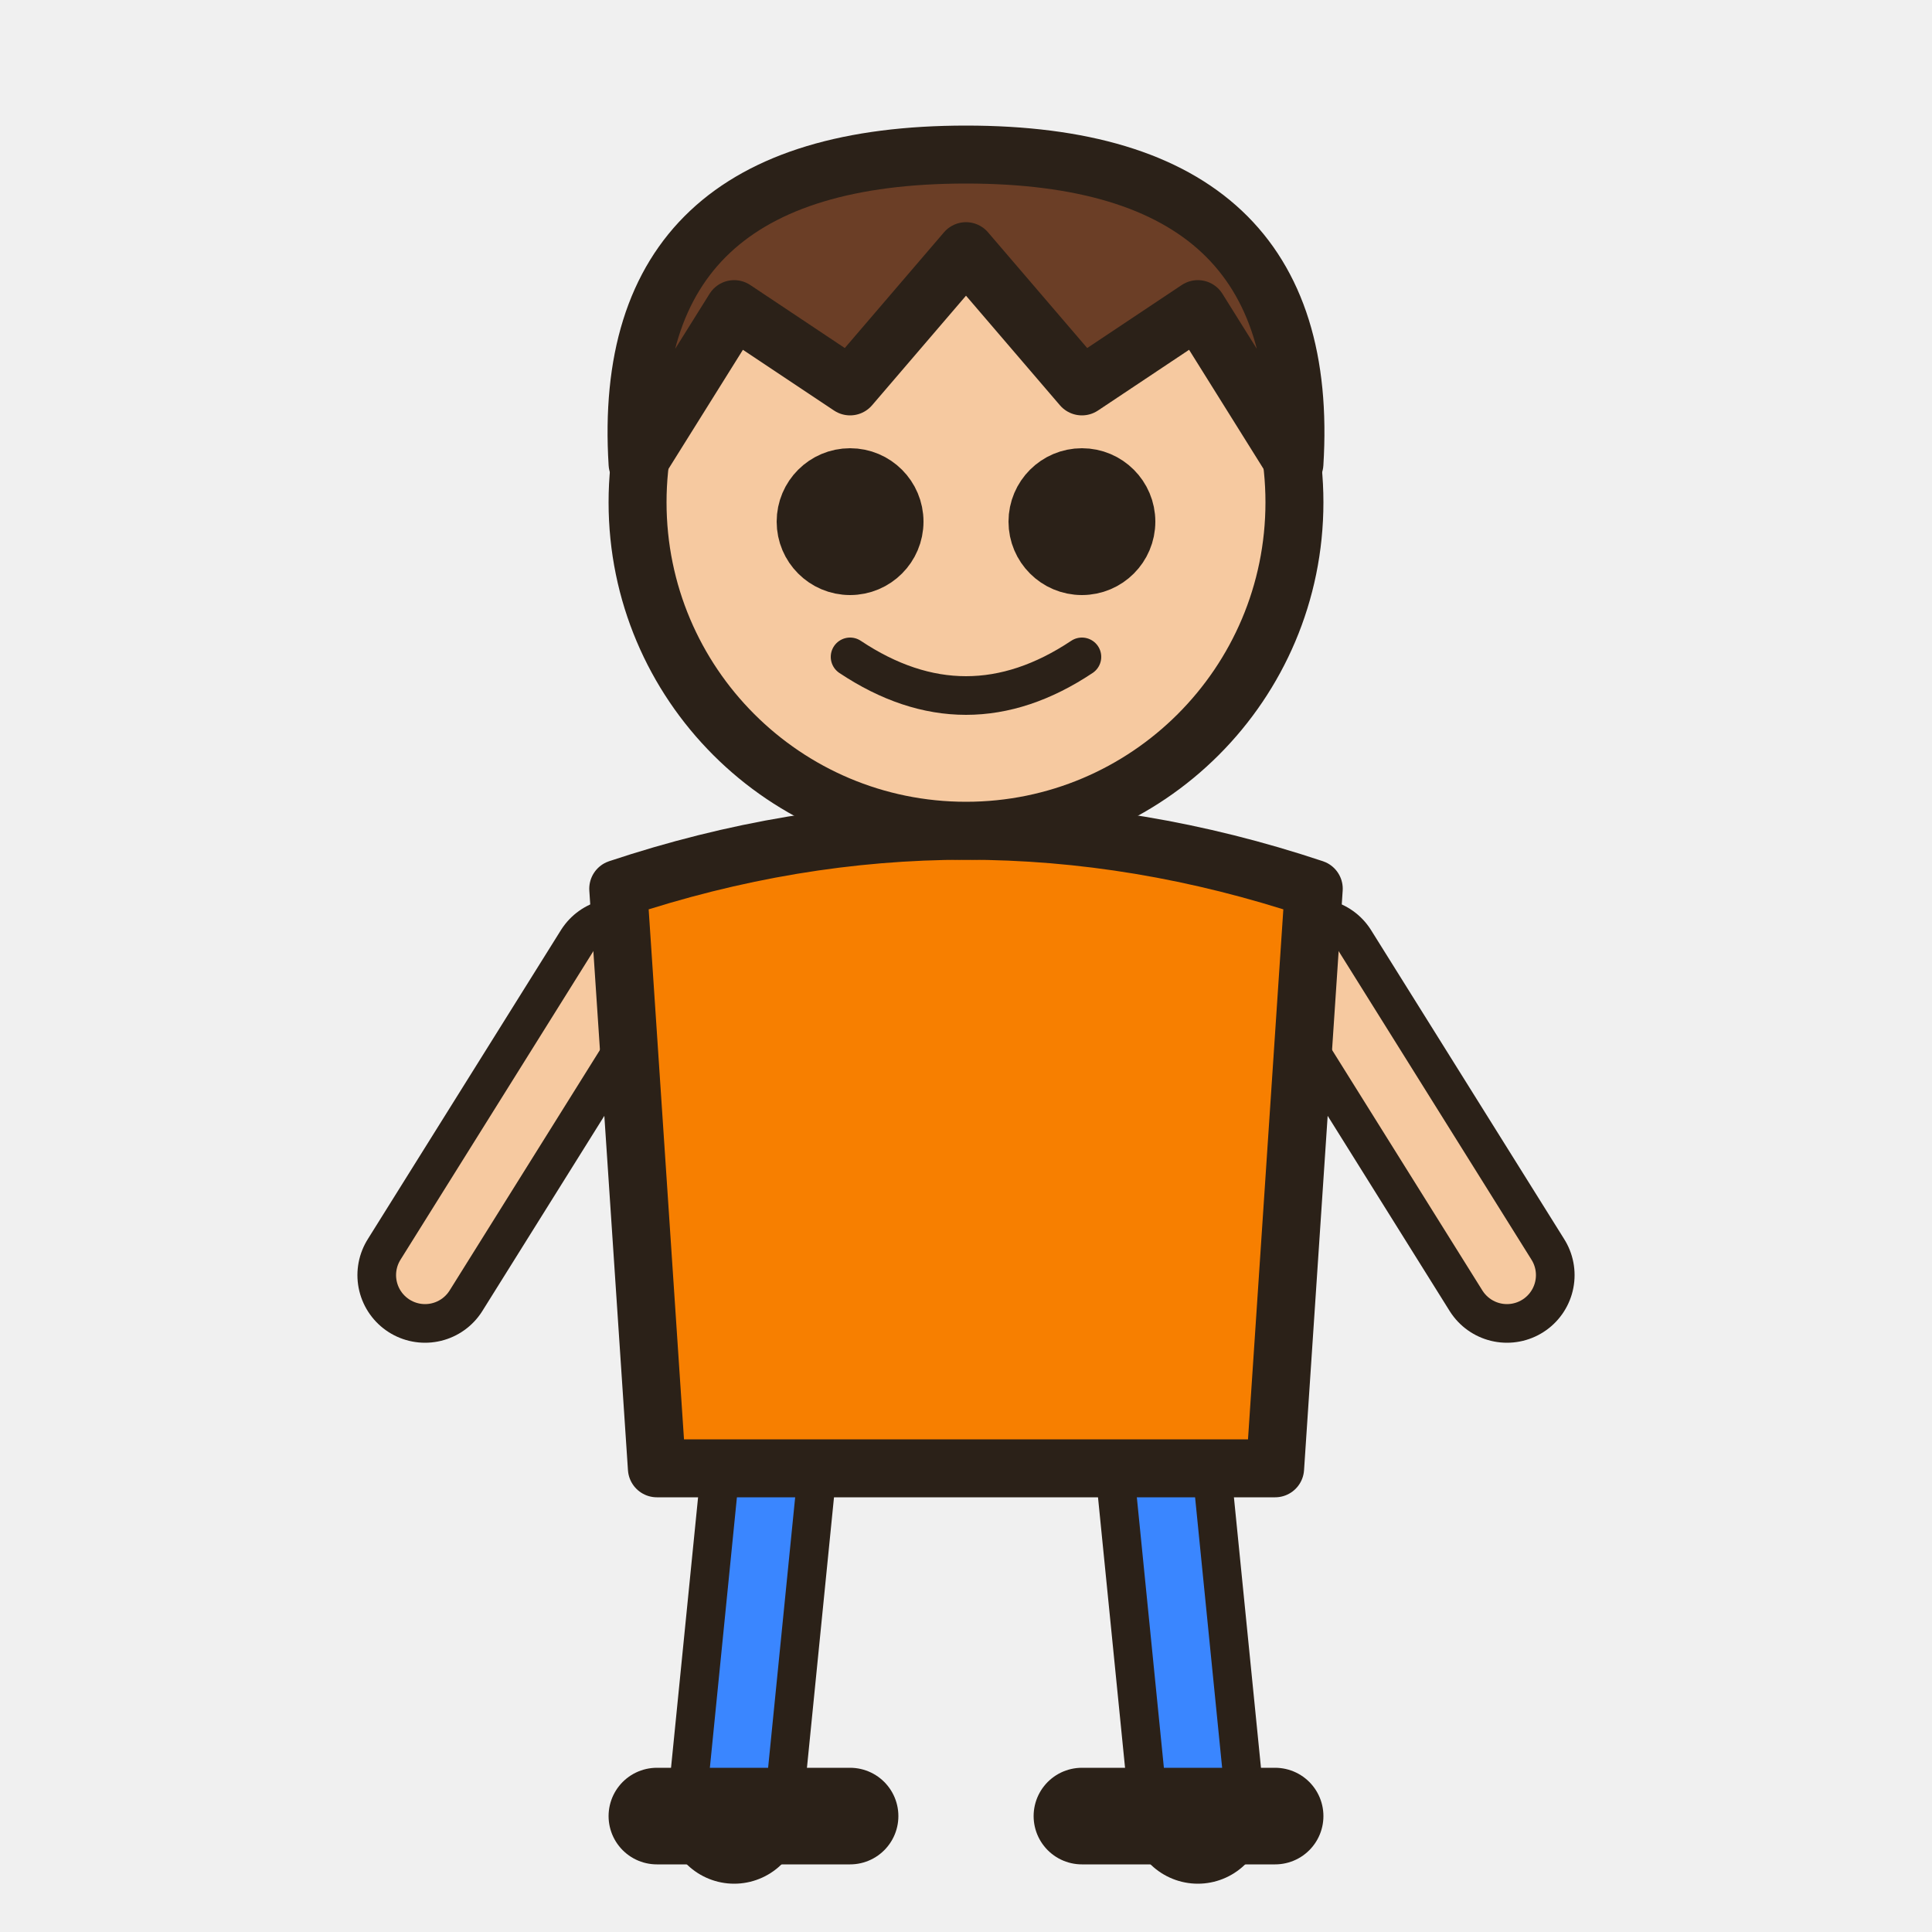
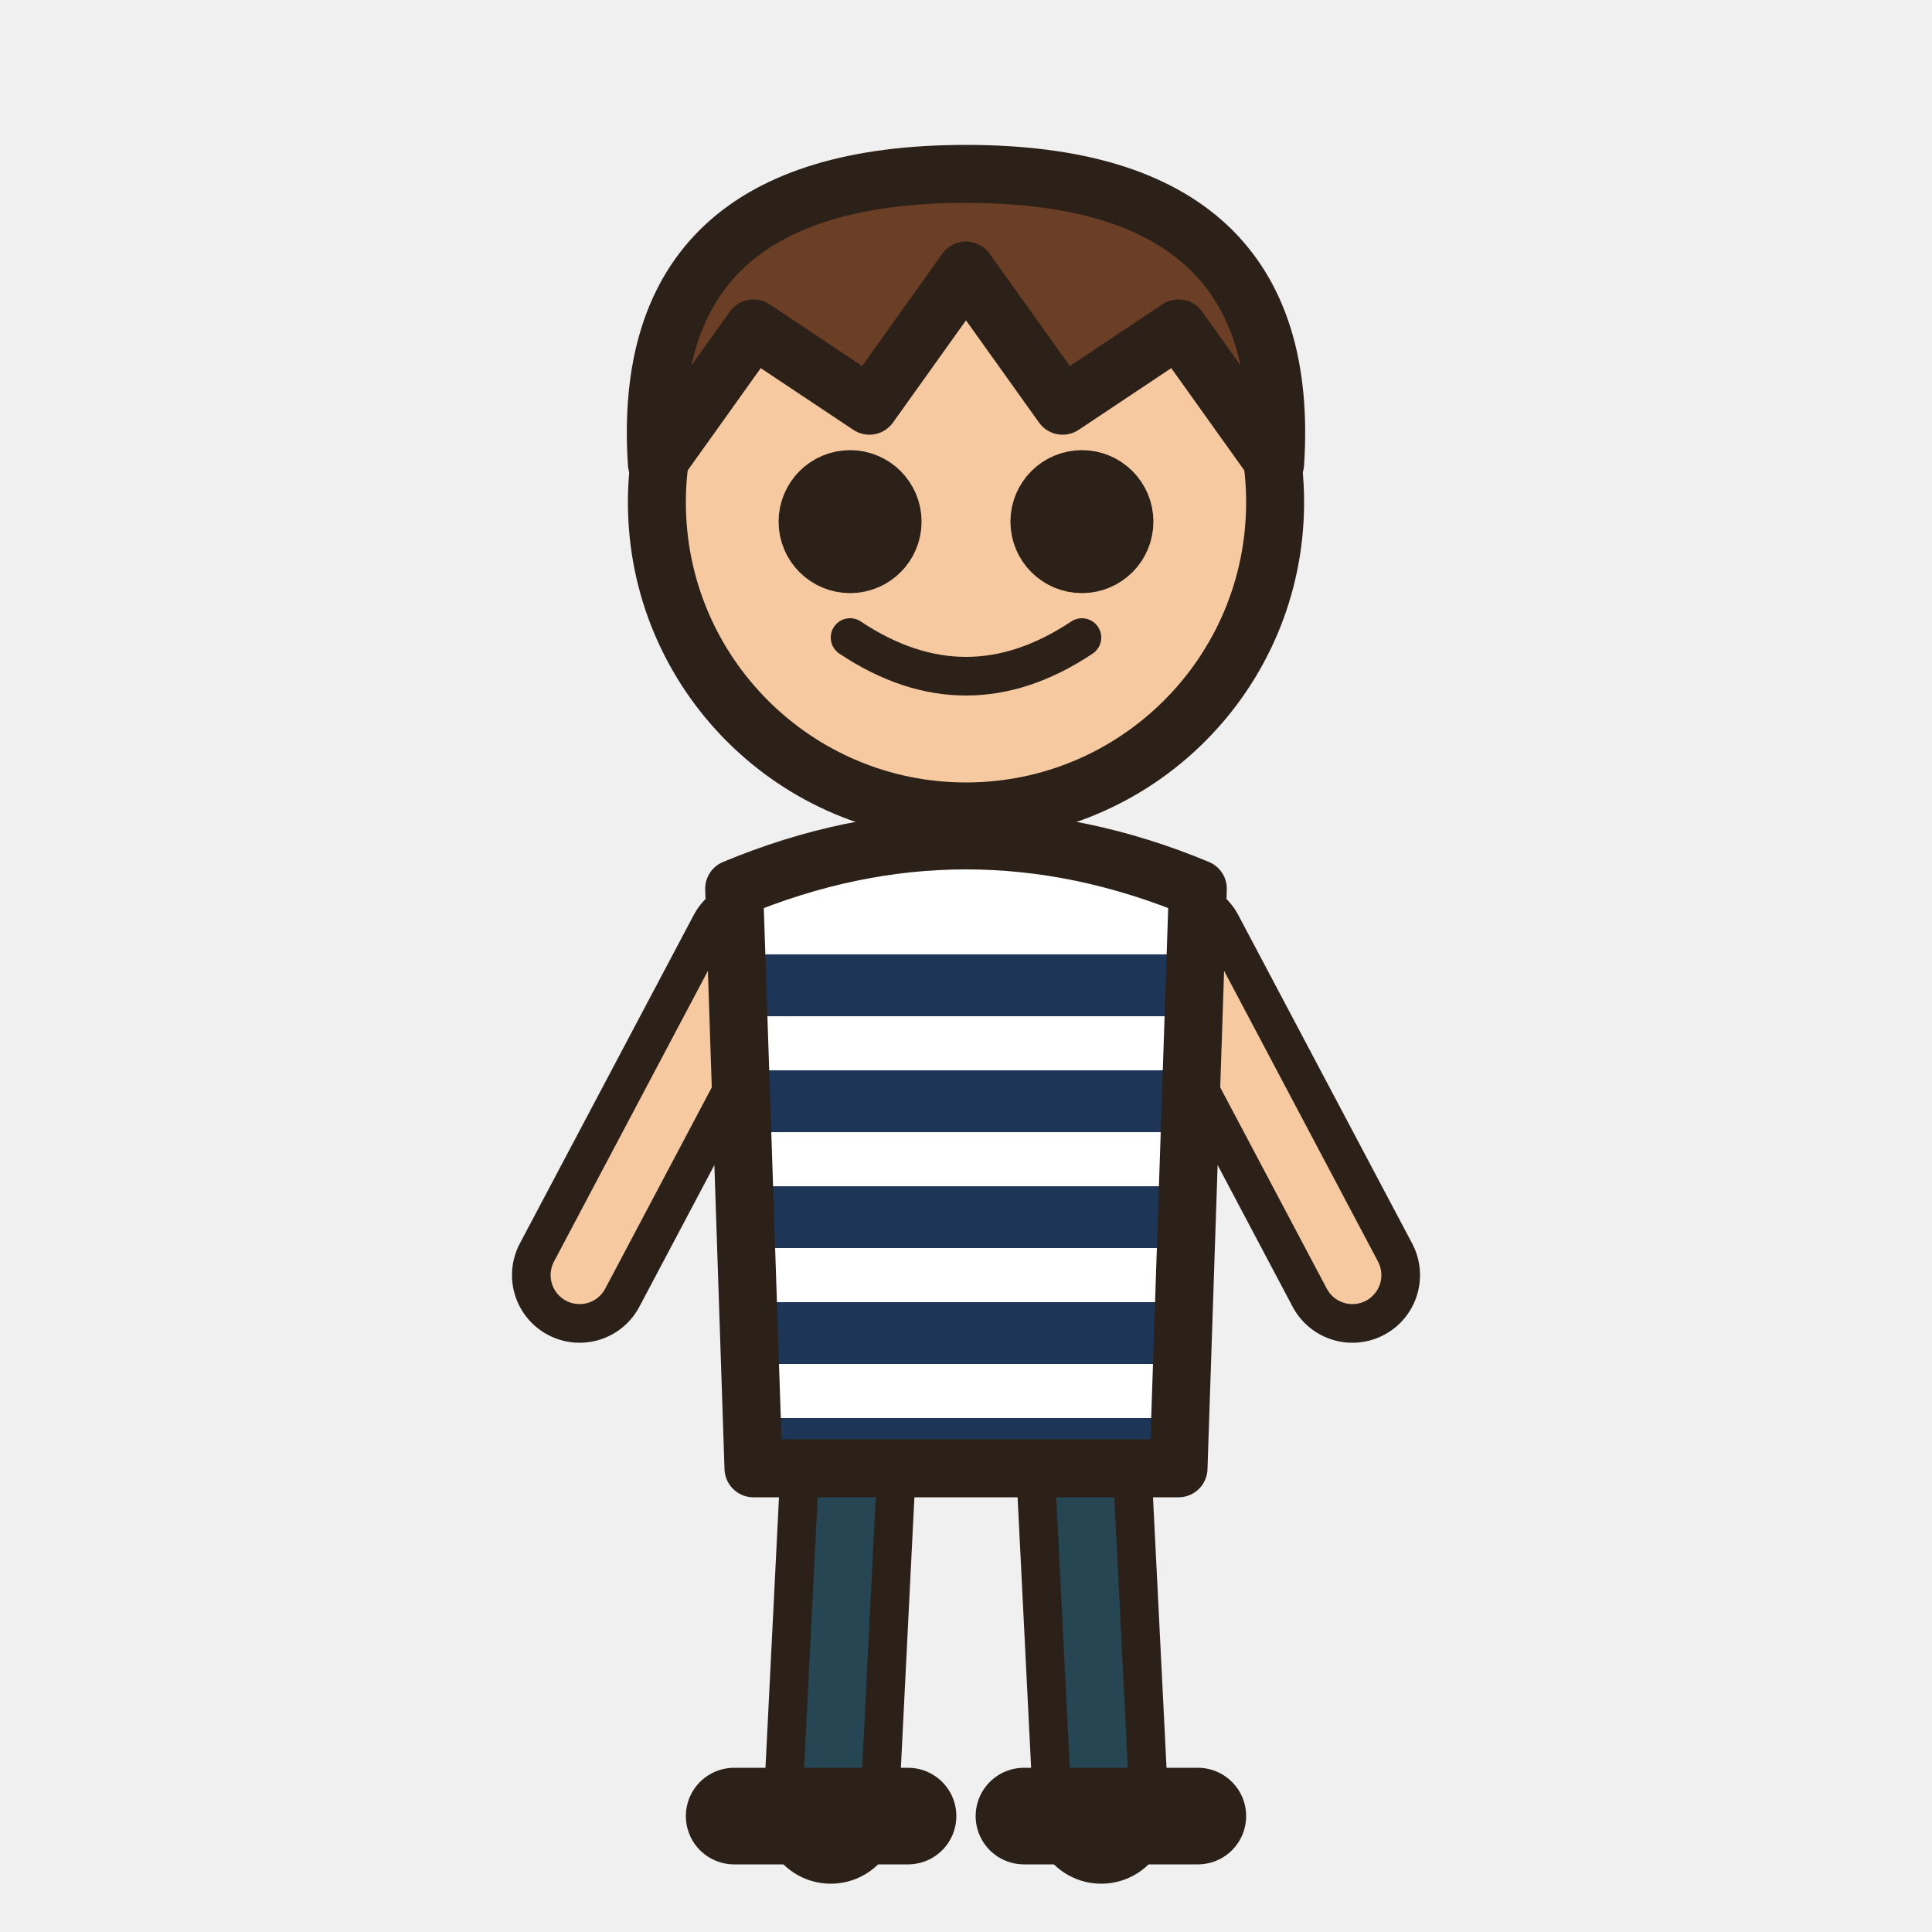
<svg xmlns="http://www.w3.org/2000/svg" viewBox="0 0 100 100">
  <g fill="none" stroke="#2b2118" stroke-width="3" stroke-linecap="round" stroke-linejoin="round">
-     <path d="M40 74 L38 94 M60 74 L62 94" stroke-width="7" />
-     <path d="M40 74 L38 94 M60 74 L62 94" stroke="#3a86ff" stroke-width="3" />
-     <path d="M34 94 L44 94 M56 94 L66 94" stroke="#2b2118" stroke-width="5" />
-     <path d="M32 50 L22 66 M68 50 L78 66" stroke-width="7" />
-     <path d="M32 50 L22 66 M68 50 L78 66" stroke="#f6c9a0" stroke-width="3" />
-     <path d="M32 46 Q50 40 68 46 L66 76 L34 76Z" fill="#f77f00" />
-     <circle cx="50" cy="26" r="17" fill="#f6c9a0" />
-     <path d="M33 24 Q32 8 50 8 Q68 8 67 24 L62 16 L56 20 L50 13 L44 20 L38 16Z" fill="#6b3e26" />
-     <circle cx="44" cy="27" r="2.3" fill="#2b2118" />
-     <circle cx="56" cy="27" r="2.3" fill="#2b2118" />
-     <path d="M44 34 Q50 38 56 34" stroke-width="2" />
+     <clipPath id="c">
+       <path d="M38 46 Q50 41 62 46 L61 76 L39 76Z" />
+     </clipPath>
+     <path d="M44 74 L43 94 M56 74 L57 94" stroke-width="7" />
+     <path d="M44 74 L43 94 M56 74 L57 94" stroke="#264653" stroke-width="3" />
+     <path d="M38 94 L47 94 M53 94 L62 94" stroke="#2b2118" stroke-width="5" />
+     <path d="M39 49 L30 66 M61 49 L70 66" stroke-width="7" />
+     <path d="M39 49 L30 66 M61 49 L70 66" stroke="#f6c9a0" stroke-width="3" />
+     <path d="M38 46 Q50 41 62 46 L61 76 L39 76Z" fill="#fff" stroke="none" />
+     <g clip-path="url(#c)" stroke="#1d3557" stroke-width="3.2">
+       <path d="M30 51 L70 51 M30 57 L70 57 M30 63 L70 63 M30 69 L70 69 M30 75 L70 75" />
+     </g>
+     <path d="M38 46 Q50 41 62 46 L61 76 L39 76Z" fill="none" />
+     <circle cx="50" cy="26" r="16" fill="#f6c9a0" />
+     <path d="M34 24 Q33 9 50 9 Q67 9 66 24 L61 17 L55 21 L50 14 L45 21 L39 17Z" fill="#6b3e26" />
+     <circle cx="44" cy="27" r="2.2" fill="#2b2118" />
+     <circle cx="56" cy="27" r="2.2" fill="#2b2118" />
+     <path d="M44 33 Q50 37 56 33" stroke-width="2" />
  </g>
</svg>
